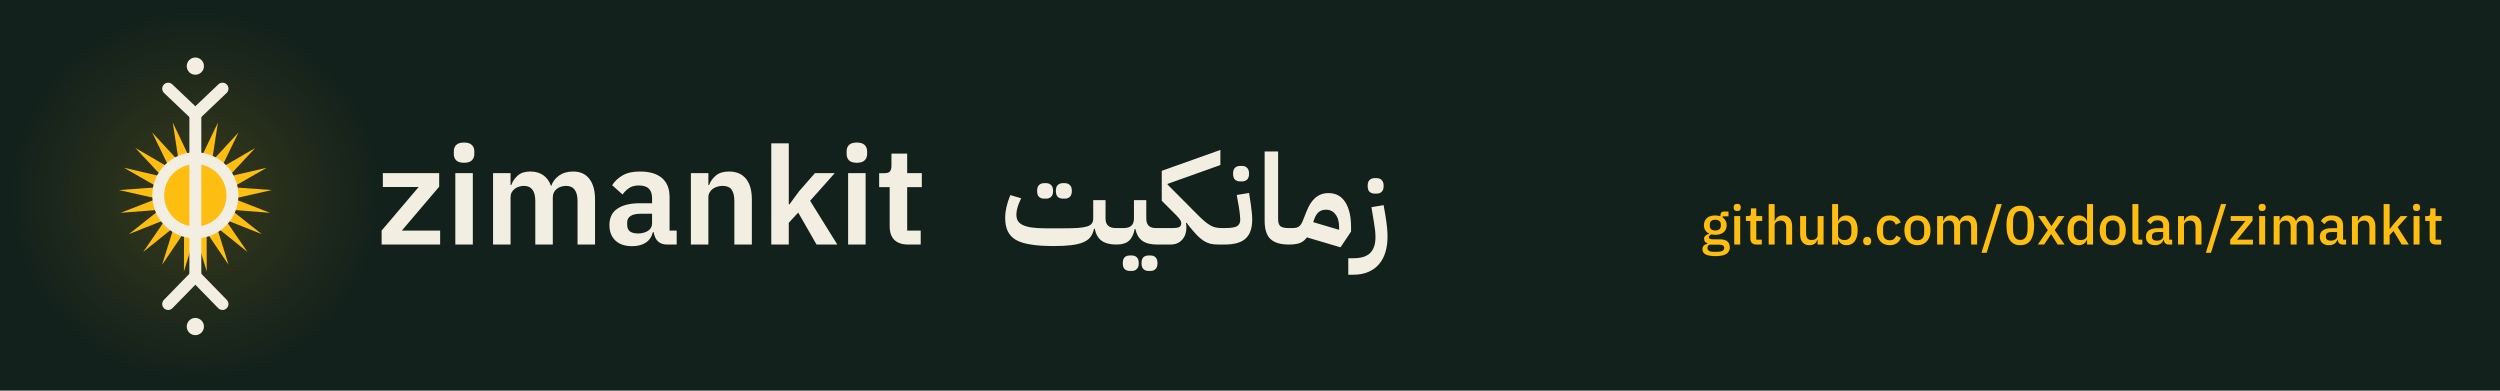
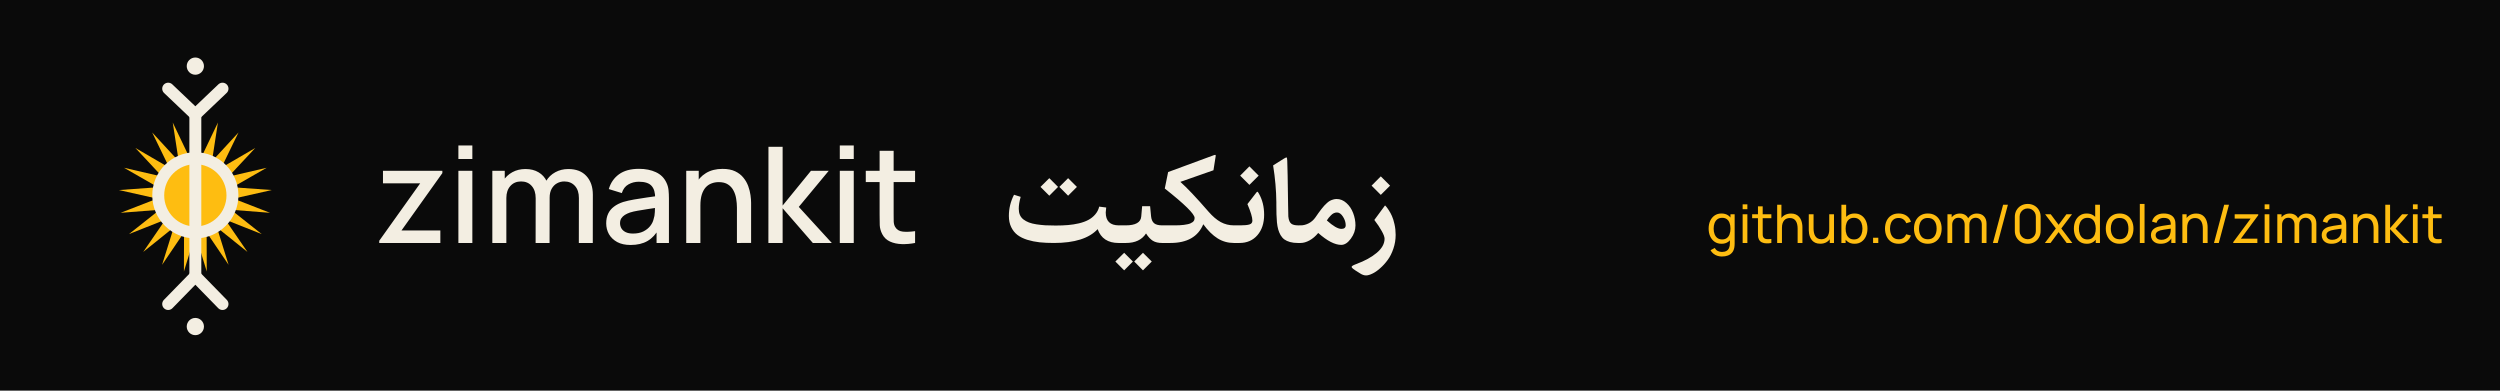
- <svg xmlns="http://www.w3.org/2000/svg" width="320" height="50" viewBox="0 0 320 50" version="1.1" id="svg10">
-   <rect width="320" height="50" fill="#13211C" id="rect1" />
-   <defs id="defs2">
-     <radialGradient id="glow">
-       <stop offset="0" stop-color="#FEBD11" stop-opacity="0.16" id="stop1" />
-       <stop offset="1" stop-color="#FEBD11" stop-opacity="0" id="stop2" />
-     </radialGradient>
-   </defs>
-   <circle cx="25.0" cy="25.0" r="23.6" fill="url(#glow)" id="circle2" />
-   <g transform="translate(3.29 3.29) scale(0.04241)" id="g8">
-     <path fill="#FEBD11" transform="translate(-178.00 52.00) scale(1.5333)" d="M450 150l11.24 76.264 33.222-69.563-11.738 76.19 52.249-56.68-33.674 69.344 66.634-38.761-52.616 56.338 75.098-17.399-66.885 38.327 76.89 5.51-75.21 16.909 71.85 27.929-76.852-6.011 60.425 47.867-71.666-28.397 43.632 63.55-60.113-48.259 22.962 73.589-43.217-63.834.25 77.087L450 376.264 427.518 450l.251-77.087-43.217 63.834 22.962-73.589-60.113 48.26 43.632-63.551-71.666 28.397 60.425-47.867-76.852 6.011 71.85-27.93-75.21-16.908 76.89-5.51-66.885-38.327 75.098 17.399-52.616-56.338 66.634 38.76-33.674-69.343 52.249 56.68-11.738-76.19 33.221 69.563z" id="path2" />
-     <g fill="none" stroke="#F3EEE2" stroke-width="36" stroke-linecap="round" stroke-linejoin="round" id="g5">
-       <path d="M430 190 L512 268 L594 190" id="path3" />
-       <path d="M512 268 V756" id="path4" />
-       <path d="M430 840 L512 756 L594 840" id="path5" />
-       <circle cx="512" cy="512" r="112" id="circle5" />
+ <svg xmlns="http://www.w3.org/2000/svg" width="320" height="50" viewBox="0 0 320 50" version="1.1" id="svg9">
+   <defs id="defs9" />
+   <rect width="320" height="50" fill="#0A0A0A" id="rect1" />
+   <g transform="translate(3.29 3.29) scale(0.04241)" id="g7">
+     <path fill="#FEBD11" transform="translate(-178.00 52.00) scale(1.5333)" d="M450 150l11.24 76.264 33.222-69.563-11.738 76.19 52.249-56.68-33.674 69.344 66.634-38.761-52.616 56.338 75.098-17.399-66.885 38.327 76.89 5.51-75.21 16.909 71.85 27.929-76.852-6.011 60.425 47.867-71.666-28.397 43.632 63.55-60.113-48.259 22.962 73.589-43.217-63.834.25 77.087L450 376.264 427.518 450l.251-77.087-43.217 63.834 22.962-73.589-60.113 48.26 43.632-63.551-71.666 28.397 60.425-47.867-76.852 6.011 71.85-27.93-75.21-16.908 76.89-5.51-66.885-38.327 75.098 17.399-52.616-56.338 66.634 38.76-33.674-69.343 52.249 56.68-11.738-76.19 33.221 69.563z" id="path1" />
+     <g fill="none" stroke="#F3EEE2" stroke-width="36" stroke-linecap="round" stroke-linejoin="round" id="g4">
+       <path d="M430 190 L512 268 L594 190" id="path2" />
+       <path d="M512 268 V756" id="path3" />
+       <path d="M430 840 L512 756 L594 840" id="path4" />
+       <circle cx="512" cy="512" r="112" id="circle4" />
    </g>
-     <g fill="#F3EEE2" id="g7">
-       <circle cx="512" cy="122" r="26" id="circle6" />
-       <circle cx="512" cy="908" r="26" id="circle7" />
+     <g fill="#F3EEE2" id="g6">
+       <circle cx="512" cy="122" r="26" id="circle5" />
+       <circle cx="512" cy="908" r="26" id="circle6" />
    </g>
  </g>
-   <path d="m 48.848,31.3 v -1.785 l 4.742,-5.582 h -4.585 v -1.768 h 7.21 v 1.732 l -4.777,5.617 h 4.9 v 1.785 z m 10.553,-10.465 q -0.7,0 -1.015,-0.315 -0.297,-0.315 -0.297,-0.805 v -0.35 q 0,-0.49 0.297,-0.805 0.315,-0.315 1.015,-0.315 0.682,0 0.998,0.315 0.315,0.315 0.315,0.805 v 0.35 q 0,0.49 -0.315,0.805 -0.315,0.315 -0.998,0.315 z m -1.12,1.33 h 2.24 v 9.135 h -2.24 z m 4.83,9.135 v -9.135 h 2.24 v 1.522 h 0.087 q 0.263,-0.718 0.84,-1.225 0.578,-0.507 1.61,-0.507 0.945,0 1.627,0.455 0.682,0.455 1.015,1.383 h 0.035 q 0.245,-0.77 0.963,-1.295 0.735,-0.542 1.837,-0.542 1.347,0 2.065,0.927 0.735,0.927 0.735,2.643 v 5.775 h -2.24 v -5.548 q 0,-1.96 -1.47,-1.96 -0.333,0 -0.647,0.105 -0.297,0.087 -0.542,0.28 -0.228,0.175 -0.367,0.455 -0.14,0.263 -0.14,0.63 v 6.037 h -2.24 v -5.548 q 0,-1.96 -1.47,-1.96 -0.315,0 -0.63,0.105 -0.297,0.087 -0.542,0.28 -0.228,0.175 -0.385,0.455 -0.14,0.263 -0.14,0.63 v 6.037 z m 22.26,0 q -0.735,0 -1.173,-0.42 -0.42,-0.438 -0.525,-1.155 h -0.105 q -0.228,0.892 -0.927,1.347 -0.7,0.438 -1.732,0.438 -1.4,0 -2.152,-0.735 -0.752,-0.735 -0.752,-1.96 0,-1.417 1.015,-2.1 1.015,-0.7 2.888,-0.7 h 1.558 v -0.665 q 0,-0.77 -0.403,-1.19 -0.403,-0.42 -1.295,-0.42 -0.787,0 -1.278,0.35 -0.472,0.333 -0.805,0.805 l -1.33,-1.19 q 0.507,-0.787 1.347,-1.26 0.84,-0.49 2.223,-0.49 1.855,0 2.817,0.84 0.963,0.84 0.963,2.415 v 4.305 h 0.91 v 1.785 z m -3.71,-1.417 q 0.752,0 1.278,-0.333 0.525,-0.333 0.525,-0.98 v -1.208 h -1.435 q -1.75,0 -1.75,1.12 v 0.297 q 0,0.56 0.35,0.84 0.367,0.263 1.032,0.263 z m 6.773,1.417 v -9.135 h 2.24 v 1.522 h 0.087 q 0.28,-0.735 0.875,-1.225 0.613,-0.507 1.68,-0.507 1.417,0 2.17,0.927 0.752,0.927 0.752,2.643 v 5.775 h -2.24 v -5.548 q 0,-0.98 -0.35,-1.47 -0.35,-0.49 -1.155,-0.49 -0.35,0 -0.682,0.105 -0.315,0.087 -0.578,0.28 -0.245,0.175 -0.403,0.455 -0.158,0.263 -0.158,0.63 v 6.037 z m 10.29,-12.95 h 2.24 v 7.805 h 0.087 l 1.208,-1.645 2.047,-2.345 h 2.538 l -3.15,3.535 3.482,5.6 h -2.66 l -2.345,-4.095 -1.208,1.312 v 2.783 h -2.24 z m 10.955,2.485 q -0.7,0 -1.015,-0.315 -0.297,-0.315 -0.297,-0.805 v -0.35 q 0,-0.49 0.297,-0.805 0.315,-0.315 1.015,-0.315 0.682,0 0.998,0.315 0.315,0.315 0.315,0.805 v 0.35 q 0,0.49 -0.315,0.805 -0.315,0.315 -0.998,0.315 z m -1.12,1.33 h 2.24 v 9.135 h -2.24 z m 7.682,9.135 q -1.155,0 -1.768,-0.595 -0.595,-0.613 -0.595,-1.732 v -5.022 h -1.347 v -1.785 h 0.7 q 0.507,0 0.682,-0.228 0.193,-0.245 0.193,-0.718 v -1.558 h 2.013 v 2.502 h 1.873 v 1.785 h -1.873 v 5.565 h 1.732 v 1.785 z" id="text8" style="font-weight:600;font-size:17.5px;font-family:'IBM Plex Sans';fill:#f3eee2" aria-label="zimankit" />
-   <path d="m 172.581,33.055 h 0.628 q 1.546,0 2.206,-0.708 0.66,-0.692 0.644,-2.029 0,-0.403 -0.048,-0.837 -0.048,-0.451 -0.129,-0.918 l -0.338,-2.045 1.562,-0.258 0.241,1.417 q 0.129,0.773 0.193,1.433 0.064,0.66 0.064,1.159 0,1.079 -0.258,1.964 -0.258,0.902 -0.805,1.546 -0.531,0.66 -1.369,1.014 -0.821,0.37 -1.948,0.37 h -0.644 z m 3.365,-8.275 q -0.386,0 -0.644,-0.225 -0.241,-0.241 -0.241,-0.757 0,-0.531 0.241,-0.757 0.258,-0.241 0.644,-0.241 h 0.274 q 0.386,0 0.628,0.241 0.258,0.225 0.258,0.757 0,0.515 -0.258,0.757 -0.241,0.225 -0.628,0.225 z m -8.662,5.603 q -0.37,0.515 -0.902,0.725 -0.531,0.193 -1.401,0.193 v -1.674 l 0.435,-0.435 q 0.612,0 0.885,-0.225 0.274,-0.225 0.483,-0.773 l 0.451,-1.127 q 0.193,-0.499 0.451,-0.934 0.258,-0.435 0.596,-0.741 0.338,-0.322 0.773,-0.499 0.435,-0.177 0.998,-0.177 1.401,0 2.141,1.159 0.741,1.159 0.741,3.204 v 0.564 l -1.352,2.013 z m 0.805,-1.948 3.317,0.982 v -0.338 q 0,-1.063 -0.467,-1.642 -0.451,-0.596 -1.224,-0.596 -0.564,0 -0.918,0.306 -0.354,0.306 -0.564,0.885 z m -3.123,2.866 q -1.594,0 -2.351,-0.708 -0.741,-0.708 -0.741,-2.351 v -8.855 h 1.723 v 8.63 q 0,0.692 0.29,0.934 0.306,0.241 1.03,0.241 h 0.499 v 1.674 l -0.435,0.435 z m -9.032,-1.674 0.435,-0.435 h 0.403 q 1.127,0 1.546,-0.225 0.435,-0.241 0.435,-0.853 0,-0.258 -0.048,-0.644 -0.032,-0.403 -0.145,-1.063 l -0.258,-1.449 1.578,-0.258 0.225,1.449 q 0.081,0.547 0.129,1.079 0.048,0.515 0.048,0.885 0,1.642 -0.837,2.415 -0.837,0.773 -2.673,0.773 h -0.837 z m 2.785,-6.408 q -0.386,0 -0.644,-0.225 -0.241,-0.241 -0.241,-0.757 0,-0.531 0.241,-0.757 0.258,-0.241 0.644,-0.241 h 0.274 q 0.386,0 0.628,0.241 0.258,0.225 0.258,0.757 0,0.515 -0.258,0.757 -0.241,0.225 -0.628,0.225 z m -10.61,6.408 0.435,-0.435 h 1.497 q 0.66,0 0.902,-0.129 0.258,-0.145 0.258,-0.483 0,-0.225 -0.129,-0.419 -0.129,-0.209 -0.483,-0.58 l -1.884,-1.884 v -3.832 l 7.503,-2.673 v 1.932 l -6.762,2.415 v 0.081 l 3.945,3.961 q 0.483,0.483 0.869,0.805 0.386,0.306 0.725,0.499 0.354,0.177 0.676,0.241 0.338,0.064 0.708,0.064 v 1.674 l -0.435,0.435 q -0.564,0 -0.998,-0.097 -0.435,-0.113 -0.853,-0.37 -0.403,-0.258 -0.837,-0.692 -0.435,-0.451 -0.982,-1.127 l -0.386,-0.499 -0.081,0.048 q 0.064,0.274 0.064,0.58 0,0.934 -0.547,1.546 -0.547,0.612 -1.497,0.612 h -1.707 z m -5.216,0 0.435,-0.435 h 0.499 q 1.32,0 1.32,-1.208 v -2.367 h 1.578 v 2.367 q 0,1.208 1.208,1.208 h 0.612 v 1.674 l -0.435,0.435 q -1.24,0 -1.9,-0.483 -0.66,-0.483 -0.885,-1.513 h -0.081 q -0.209,1.063 -0.757,1.53 -0.531,0.467 -1.594,0.467 z m 4.106,5.055 q -0.386,0 -0.644,-0.241 -0.241,-0.225 -0.241,-0.741 0,-0.531 0.241,-0.773 0.258,-0.225 0.644,-0.225 h 0.274 q 0.386,0 0.628,0.225 0.258,0.241 0.258,0.773 0,0.515 -0.258,0.741 -0.241,0.241 -0.628,0.241 z m -2.399,0 q -0.386,0 -0.644,-0.241 -0.241,-0.225 -0.241,-0.741 0,-0.531 0.241,-0.773 0.258,-0.225 0.644,-0.225 h 0.274 q 0.386,0 0.628,0.225 0.258,0.241 0.258,0.773 0,0.515 -0.258,0.741 -0.241,0.241 -0.628,0.241 z m -9.724,-3.188 q -1.739,0 -2.93,-0.193 -1.175,-0.177 -1.916,-0.596 -0.725,-0.435 -1.046,-1.127 -0.322,-0.692 -0.322,-1.69 0,-0.644 0.161,-1.385 0.177,-0.757 0.499,-1.53 l 1.385,0.403 q -0.29,0.596 -0.451,1.127 -0.161,0.531 -0.161,0.95 0,0.483 0.193,0.821 0.209,0.338 0.66,0.547 0.451,0.209 1.159,0.306 0.725,0.097 1.755,0.097 h 2.254 q 1.143,0 1.884,-0.048 0.741,-0.064 1.159,-0.193 0.435,-0.145 0.596,-0.386 0.177,-0.241 0.177,-0.612 v -2.367 h 1.578 v 2.367 q 0,1.208 1.32,1.208 h 0.499 v 1.674 l -0.435,0.435 q -1.208,0 -1.884,-0.483 -0.66,-0.483 -0.885,-1.53 h -0.097 q -0.129,0.628 -0.451,1.046 -0.306,0.419 -0.918,0.676 -0.596,0.258 -1.53,0.37 -0.918,0.113 -2.254,0.113 z m 1.159,-6.07 q -0.386,0 -0.644,-0.225 -0.241,-0.241 -0.241,-0.757 0,-0.531 0.241,-0.757 0.258,-0.241 0.644,-0.241 h 0.274 q 0.386,0 0.628,0.241 0.258,0.225 0.258,0.757 0,0.515 -0.258,0.757 -0.241,0.225 -0.628,0.225 z m -2.399,0 q -0.386,0 -0.644,-0.225 -0.241,-0.241 -0.241,-0.757 0,-0.531 0.241,-0.757 0.258,-0.241 0.644,-0.241 h 0.274 q 0.386,0 0.628,0.241 0.258,0.225 0.258,0.757 0,0.515 -0.258,0.757 -0.241,0.225 -0.628,0.225 z" id="text9" style="font-weight:600;font-size:16.1px;font-family:'IBM Plex Sans Arabic';fill:#f3eee2" aria-label="زمانکیت" />
-   <path d="m 221.415,31.643 q 0,0.567 -0.434,0.854 -0.434,0.287 -1.414,0.287 -0.448,0 -0.763,-0.063 -0.308,-0.056 -0.511,-0.168 -0.196,-0.112 -0.287,-0.273 -0.091,-0.161 -0.091,-0.371 0,-0.301 0.161,-0.469 0.168,-0.168 0.462,-0.231 v -0.077 q -0.413,-0.133 -0.413,-0.56 0,-0.28 0.189,-0.427 0.189,-0.154 0.455,-0.217 v -0.028 q -0.322,-0.154 -0.497,-0.427 -0.168,-0.28 -0.168,-0.651 0,-0.56 0.371,-0.903 0.378,-0.343 1.078,-0.343 0.385,0 0.658,0.112 v -0.098 q 0,-0.245 0.112,-0.378 0.119,-0.14 0.364,-0.14 h 0.56 v 0.616 h -0.742 v 0.147 q 0.245,0.161 0.378,0.42 0.133,0.252 0.133,0.567 0,0.553 -0.378,0.896 -0.378,0.336 -1.078,0.336 -0.266,0 -0.476,-0.056 -0.14,0.049 -0.245,0.14 -0.105,0.084 -0.105,0.224 0,0.147 0.133,0.21 0.133,0.063 0.378,0.063 h 0.896 q 0.672,0 0.973,0.273 0.301,0.266 0.301,0.735 z m -0.714,0.084 q 0,-0.189 -0.147,-0.301 -0.14,-0.112 -0.518,-0.112 h -1.232 q -0.252,0.147 -0.252,0.42 0,0.224 0.175,0.357 0.182,0.14 0.609,0.14 h 0.476 q 0.889,0 0.889,-0.504 z m -1.141,-2.226 q 0.336,0 0.518,-0.147 0.189,-0.154 0.189,-0.469 v -0.14 q 0,-0.315 -0.189,-0.462 -0.182,-0.154 -0.518,-0.154 -0.336,0 -0.525,0.154 -0.182,0.147 -0.182,0.462 v 0.14 q 0,0.315 0.182,0.469 0.189,0.147 0.525,0.147 z m 2.807,-2.492 q -0.238,0 -0.35,-0.112 -0.105,-0.112 -0.105,-0.287 v -0.119 q 0,-0.175 0.105,-0.287 0.112,-0.112 0.35,-0.112 0.238,0 0.343,0.112 0.105,0.112 0.105,0.287 v 0.119 q 0,0.175 -0.105,0.287 -0.105,0.112 -0.343,0.112 z m -0.385,0.651 h 0.763 v 3.64 h -0.763 z m 2.863,3.64 q -0.399,0 -0.602,-0.203 -0.203,-0.21 -0.203,-0.588 v -2.226 h -0.567 v -0.623 h 0.308 q 0.189,0 0.259,-0.084 0.077,-0.084 0.077,-0.273 v -0.637 h 0.686 v 0.994 h 0.763 v 0.623 h -0.763 v 2.394 h 0.707 v 0.623 z m 1.547,-5.18 h 0.763 v 2.142 h 0.035 q 0.119,-0.294 0.357,-0.49 0.245,-0.196 0.665,-0.196 0.56,0 0.868,0.371 0.315,0.364 0.315,1.043 v 2.31 h -0.763 v -2.219 q 0,-0.847 -0.686,-0.847 -0.147,0 -0.294,0.042 -0.14,0.035 -0.252,0.112 -0.112,0.077 -0.182,0.196 -0.063,0.119 -0.063,0.273 v 2.443 h -0.763 z m 6.265,4.578 h -0.028 q -0.049,0.133 -0.133,0.259 -0.077,0.126 -0.203,0.224 -0.119,0.091 -0.294,0.147 -0.168,0.056 -0.392,0.056 -0.567,0 -0.882,-0.364 -0.308,-0.364 -0.308,-1.043 v -2.317 h 0.763 v 2.219 q 0,0.847 0.7,0.847 0.147,0 0.287,-0.035 0.14,-0.042 0.245,-0.119 0.112,-0.077 0.175,-0.196 0.07,-0.119 0.07,-0.28 v -2.436 h 0.763 v 3.64 h -0.763 z m 1.855,-4.578 h 0.763 v 2.142 h 0.035 q 0.119,-0.329 0.385,-0.504 0.273,-0.182 0.637,-0.182 0.693,0 1.071,0.504 0.378,0.497 0.378,1.4 0,0.903 -0.378,1.407 -0.378,0.497 -1.071,0.497 -0.364,0 -0.637,-0.182 -0.266,-0.182 -0.385,-0.504 h -0.035 v 0.602 h -0.763 z m 1.589,4.606 q 0.399,0 0.637,-0.252 0.238,-0.259 0.238,-0.679 v -0.63 q 0,-0.42 -0.238,-0.672 -0.238,-0.259 -0.637,-0.259 -0.35,0 -0.588,0.175 -0.238,0.168 -0.238,0.448 v 1.246 q 0,0.28 0.238,0.455 0.238,0.168 0.588,0.168 z m 2.898,0.658 q -0.259,0 -0.385,-0.133 -0.126,-0.14 -0.126,-0.343 v -0.105 q 0,-0.203 0.126,-0.336 0.126,-0.14 0.385,-0.14 0.259,0 0.385,0.14 0.126,0.133 0.126,0.336 v 0.105 q 0,0.203 -0.126,0.343 -0.126,0.133 -0.385,0.133 z m 2.884,0 q -0.392,0 -0.7,-0.133 -0.308,-0.133 -0.518,-0.378 -0.21,-0.252 -0.322,-0.602 -0.112,-0.357 -0.112,-0.791 0,-0.434 0.112,-0.784 0.112,-0.357 0.322,-0.602 0.21,-0.252 0.518,-0.385 0.308,-0.133 0.7,-0.133 0.546,0 0.896,0.245 0.35,0.245 0.511,0.651 l -0.63,0.294 q -0.077,-0.252 -0.273,-0.399 -0.189,-0.154 -0.504,-0.154 -0.42,0 -0.637,0.266 -0.21,0.259 -0.21,0.679 v 0.651 q 0,0.42 0.21,0.686 0.217,0.259 0.637,0.259 0.336,0 0.532,-0.161 0.203,-0.168 0.322,-0.441 l 0.581,0.308 q -0.182,0.448 -0.546,0.686 -0.364,0.238 -0.889,0.238 z m 3.549,0 q -0.378,0 -0.693,-0.133 -0.308,-0.133 -0.525,-0.378 -0.217,-0.252 -0.336,-0.602 -0.119,-0.357 -0.119,-0.791 0,-0.434 0.119,-0.784 0.119,-0.357 0.336,-0.602 0.217,-0.252 0.525,-0.385 0.315,-0.133 0.693,-0.133 0.378,0 0.686,0.133 0.315,0.133 0.532,0.385 0.217,0.245 0.336,0.602 0.119,0.35 0.119,0.784 0,0.434 -0.119,0.791 -0.119,0.35 -0.336,0.602 -0.217,0.245 -0.532,0.378 -0.308,0.133 -0.686,0.133 z m 0,-0.63 q 0.392,0 0.63,-0.238 0.238,-0.245 0.238,-0.728 v -0.616 q 0,-0.483 -0.238,-0.721 -0.238,-0.245 -0.63,-0.245 -0.392,0 -0.63,0.245 -0.238,0.238 -0.238,0.721 v 0.616 q 0,0.483 0.238,0.728 0.238,0.238 0.63,0.238 z m 2.52,0.546 v -3.64 h 0.763 v 0.602 h 0.035 q 0.056,-0.14 0.133,-0.266 0.084,-0.126 0.196,-0.217 0.119,-0.098 0.273,-0.147 0.161,-0.056 0.371,-0.056 0.371,0 0.658,0.182 0.287,0.182 0.42,0.56 h 0.021 q 0.098,-0.308 0.378,-0.525 0.28,-0.217 0.721,-0.217 0.546,0 0.847,0.371 0.301,0.364 0.301,1.043 v 2.31 h -0.763 v -2.219 q 0,-0.42 -0.161,-0.63 -0.161,-0.217 -0.511,-0.217 -0.147,0 -0.28,0.042 -0.133,0.035 -0.238,0.112 -0.098,0.077 -0.161,0.196 -0.063,0.119 -0.063,0.273 v 2.443 h -0.763 v -2.219 q 0,-0.847 -0.665,-0.847 -0.14,0 -0.28,0.042 -0.133,0.035 -0.238,0.112 -0.105,0.077 -0.168,0.196 -0.063,0.119 -0.063,0.273 v 2.443 z m 5.677,1.057 1.939,-6.237 h 0.658 l -1.939,6.237 z m 4.97,-0.973 q -0.455,0 -0.791,-0.168 -0.336,-0.175 -0.553,-0.497 -0.217,-0.322 -0.322,-0.791 -0.105,-0.469 -0.105,-1.071 0,-0.595 0.105,-1.064 0.105,-0.476 0.322,-0.798 0.217,-0.322 0.553,-0.49 0.336,-0.175 0.791,-0.175 0.91,0 1.337,0.665 0.434,0.665 0.434,1.862 0,1.197 -0.434,1.862 -0.427,0.665 -1.337,0.665 z m 0,-0.672 q 0.252,0 0.427,-0.098 0.182,-0.105 0.294,-0.294 0.112,-0.189 0.161,-0.448 0.049,-0.266 0.049,-0.588 v -0.854 q 0,-0.322 -0.049,-0.581 -0.049,-0.266 -0.161,-0.455 -0.112,-0.189 -0.294,-0.287 -0.175,-0.105 -0.427,-0.105 -0.252,0 -0.434,0.105 -0.175,0.098 -0.287,0.287 -0.112,0.189 -0.161,0.455 -0.049,0.259 -0.049,0.581 v 0.854 q 0,0.322 0.049,0.588 0.049,0.259 0.161,0.448 0.112,0.189 0.287,0.294 0.182,0.098 0.434,0.098 z m 2.24,0.588 1.281,-1.841 -1.246,-1.799 h 0.882 l 0.819,1.267 h 0.021 l 0.84,-1.267 h 0.812 l -1.246,1.792 1.267,1.848 h -0.882 l -0.84,-1.323 h -0.021 l -0.875,1.323 z m 6.307,-0.602 h -0.035 q -0.119,0.322 -0.392,0.504 -0.266,0.182 -0.63,0.182 -0.693,0 -1.071,-0.497 -0.378,-0.504 -0.378,-1.407 0,-0.903 0.378,-1.4 0.378,-0.504 1.071,-0.504 0.364,0 0.63,0.182 0.273,0.175 0.392,0.504 h 0.035 v -2.142 h 0.763 v 5.18 h -0.763 z m -0.826,0.028 q 0.35,0 0.588,-0.168 0.238,-0.175 0.238,-0.455 v -1.246 q 0,-0.28 -0.238,-0.448 -0.238,-0.175 -0.588,-0.175 -0.399,0 -0.637,0.259 -0.238,0.252 -0.238,0.672 v 0.63 q 0,0.42 0.238,0.679 0.238,0.252 0.637,0.252 z m 4.109,0.658 q -0.378,0 -0.693,-0.133 -0.308,-0.133 -0.525,-0.378 -0.217,-0.252 -0.336,-0.602 -0.119,-0.357 -0.119,-0.791 0,-0.434 0.119,-0.784 0.119,-0.357 0.336,-0.602 0.217,-0.252 0.525,-0.385 0.315,-0.133 0.693,-0.133 0.378,0 0.686,0.133 0.315,0.133 0.532,0.385 0.217,0.245 0.336,0.602 0.119,0.35 0.119,0.784 0,0.434 -0.119,0.791 -0.119,0.35 -0.336,0.602 -0.217,0.245 -0.532,0.378 -0.308,0.133 -0.686,0.133 z m 0,-0.63 q 0.392,0 0.63,-0.238 0.238,-0.245 0.238,-0.728 v -0.616 q 0,-0.483 -0.238,-0.721 -0.238,-0.245 -0.63,-0.245 -0.392,0 -0.63,0.245 -0.238,0.238 -0.238,0.721 v 0.616 q 0,0.483 0.238,0.728 0.238,0.238 0.63,0.238 z m 3.297,0.546 q -0.392,0 -0.588,-0.196 -0.189,-0.203 -0.189,-0.56 v -4.424 h 0.763 v 4.557 h 0.504 v 0.623 z m 3.885,0 q -0.301,0 -0.462,-0.168 -0.161,-0.175 -0.196,-0.441 h -0.035 q -0.105,0.343 -0.385,0.518 -0.28,0.175 -0.679,0.175 -0.567,0 -0.875,-0.294 -0.301,-0.294 -0.301,-0.791 0,-0.546 0.392,-0.819 0.399,-0.273 1.162,-0.273 h 0.658 v -0.308 q 0,-0.336 -0.182,-0.518 -0.182,-0.182 -0.567,-0.182 -0.322,0 -0.525,0.14 -0.203,0.14 -0.343,0.357 l -0.455,-0.413 q 0.182,-0.308 0.511,-0.504 0.329,-0.203 0.861,-0.203 0.707,0 1.085,0.329 0.378,0.329 0.378,0.945 v 1.827 h 0.385 v 0.623 z m -1.54,-0.497 q 0.357,0 0.588,-0.154 0.231,-0.161 0.231,-0.427 v -0.525 h -0.644 q -0.791,0 -0.791,0.49 v 0.126 q 0,0.245 0.161,0.371 0.168,0.119 0.455,0.119 z m 2.716,0.497 v -3.64 h 0.763 v 0.602 h 0.035 q 0.119,-0.294 0.357,-0.49 0.245,-0.196 0.665,-0.196 0.56,0 0.868,0.371 0.315,0.364 0.315,1.043 v 2.31 h -0.763 v -2.212 q 0,-0.854 -0.686,-0.854 -0.147,0 -0.294,0.042 -0.14,0.035 -0.252,0.112 -0.112,0.077 -0.182,0.196 -0.063,0.119 -0.063,0.28 v 2.436 z m 3.563,1.057 1.939,-6.237 h 0.658 l -1.939,6.237 z m 3.122,-1.057 v -0.616 l 1.953,-2.401 h -1.89 v -0.623 h 2.793 v 0.588 l -1.981,2.429 h 2.03 v 0.623 z m 4.088,-4.291 q -0.238,0 -0.35,-0.112 -0.105,-0.112 -0.105,-0.287 v -0.119 q 0,-0.175 0.105,-0.287 0.112,-0.112 0.35,-0.112 0.238,0 0.343,0.112 0.105,0.112 0.105,0.287 v 0.119 q 0,0.175 -0.105,0.287 -0.105,0.112 -0.343,0.112 z m -0.385,0.651 h 0.763 v 3.64 h -0.763 z m 1.855,3.64 v -3.64 h 0.763 v 0.602 h 0.035 q 0.056,-0.14 0.133,-0.266 0.084,-0.126 0.196,-0.217 0.119,-0.098 0.273,-0.147 0.161,-0.056 0.371,-0.056 0.371,0 0.658,0.182 0.287,0.182 0.42,0.56 h 0.021 q 0.098,-0.308 0.378,-0.525 0.28,-0.217 0.721,-0.217 0.546,0 0.847,0.371 0.301,0.364 0.301,1.043 v 2.31 h -0.763 v -2.219 q 0,-0.42 -0.161,-0.63 -0.161,-0.217 -0.511,-0.217 -0.147,0 -0.28,0.042 -0.133,0.035 -0.238,0.112 -0.098,0.077 -0.161,0.196 -0.063,0.119 -0.063,0.273 v 2.443 h -0.763 v -2.219 q 0,-0.847 -0.665,-0.847 -0.14,0 -0.28,0.042 -0.133,0.035 -0.238,0.112 -0.105,0.077 -0.168,0.196 -0.063,0.119 -0.063,0.273 v 2.443 z m 8.841,0 q -0.301,0 -0.462,-0.168 -0.161,-0.175 -0.196,-0.441 h -0.035 q -0.105,0.343 -0.385,0.518 -0.28,0.175 -0.679,0.175 -0.567,0 -0.875,-0.294 -0.301,-0.294 -0.301,-0.791 0,-0.546 0.392,-0.819 0.399,-0.273 1.162,-0.273 h 0.658 v -0.308 q 0,-0.336 -0.182,-0.518 -0.182,-0.182 -0.567,-0.182 -0.322,0 -0.525,0.14 -0.203,0.14 -0.343,0.357 l -0.455,-0.413 q 0.182,-0.308 0.511,-0.504 0.329,-0.203 0.861,-0.203 0.707,0 1.085,0.329 0.378,0.329 0.378,0.945 v 1.827 h 0.385 v 0.623 z m -1.54,-0.497 q 0.357,0 0.588,-0.154 0.231,-0.161 0.231,-0.427 v -0.525 h -0.644 q -0.791,0 -0.791,0.49 v 0.126 q 0,0.245 0.161,0.371 0.168,0.119 0.455,0.119 z m 2.716,0.497 v -3.64 h 0.763 v 0.602 h 0.035 q 0.119,-0.294 0.357,-0.49 0.245,-0.196 0.665,-0.196 0.56,0 0.868,0.371 0.315,0.364 0.315,1.043 v 2.31 h -0.763 v -2.212 q 0,-0.854 -0.686,-0.854 -0.147,0 -0.294,0.042 -0.14,0.035 -0.252,0.112 -0.112,0.077 -0.182,0.196 -0.063,0.119 -0.063,0.28 v 2.436 z m 4.06,-5.18 h 0.763 v 3.178 h 0.035 l 0.504,-0.651 0.875,-0.987 h 0.889 l -1.274,1.407 1.428,2.233 h -0.91 l -1.043,-1.736 -0.504,0.546 v 1.19 h -0.763 z m 4.214,0.889 q -0.238,0 -0.35,-0.112 -0.105,-0.112 -0.105,-0.287 v -0.119 q 0,-0.175 0.105,-0.287 0.112,-0.112 0.35,-0.112 0.238,0 0.343,0.112 0.105,0.112 0.105,0.287 v 0.119 q 0,0.175 -0.105,0.287 -0.105,0.112 -0.343,0.112 z m -0.385,0.651 h 0.763 v 3.64 h -0.763 z m 2.863,3.64 q -0.399,0 -0.602,-0.203 -0.203,-0.21 -0.203,-0.588 v -2.226 h -0.567 v -0.623 h 0.308 q 0.189,0 0.259,-0.084 0.077,-0.084 0.077,-0.273 v -0.637 h 0.686 v 0.994 h 0.763 v 0.623 h -0.763 v 2.394 h 0.707 v 0.623 z" id="text10" style="font-weight:500;font-size:7px;font-family:'IBM Plex Sans';text-anchor:end;fill:#febd11" aria-label="github.com/0xdolan/zimankit" />
+   <path d="m 48.542,31.1 v -0.282 l 5.241,-7.353 h -4.762 V 21.866 h 7.601 v 0.291 l -5.233,7.344 h 4.976 V 31.1 Z M 58.674,20.353 V 18.617 h 1.787 v 1.736 z m 0,10.747 v -9.234 h 1.787 V 31.1 Z m 15.416,0 0.009,-5.754 q 0,-1 -0.513,-1.556 -0.513,-0.564 -1.351,-0.564 -0.513,0 -0.941,0.239 -0.419,0.231 -0.684,0.701 -0.257,0.462 -0.257,1.163 l -0.864,-0.436 q -0.017,-0.975 0.41,-1.71 0.436,-0.735 1.18,-1.137 0.744,-0.41 1.667,-0.41 1.496,0 2.317,0.898 0.821,0.898 0.821,2.385 L 75.876,31.1 Z m -11.072,0 v -9.234 h 1.59 v 2.668 h 0.205 V 31.1 Z m 5.54,0 0.009,-5.72 q 0,-1.009 -0.513,-1.582 -0.504,-0.573 -1.359,-0.573 -0.846,0 -1.368,0.581 -0.513,0.581 -0.513,1.522 l -0.855,-0.547 q 0,-0.906 0.436,-1.616 0.436,-0.71 1.18,-1.12 0.744,-0.41 1.684,-0.41 0.983,0 1.676,0.419 0.693,0.41 1.052,1.154 0.368,0.744 0.368,1.727 L 70.344,31.1 Z m 12.158,0.257 q -1.026,0 -1.719,-0.376 -0.693,-0.385 -1.052,-1.009 -0.351,-0.633 -0.351,-1.385 0,-0.701 0.248,-1.231 0.248,-0.53 0.735,-0.898 0.487,-0.376 1.197,-0.607 0.616,-0.18 1.394,-0.316 0.778,-0.137 1.633,-0.257 0.864,-0.12 1.71,-0.239 l -0.65,0.359 q 0.017,-1.086 -0.462,-1.607 -0.47,-0.53 -1.625,-0.53 -0.727,0 -1.334,0.342 -0.607,0.333 -0.846,1.111 l -1.667,-0.513 q 0.342,-1.188 1.3,-1.89 0.966,-0.701 2.565,-0.701 1.24,0 2.155,0.427 0.923,0.419 1.351,1.334 0.222,0.453 0.274,0.958 0.051,0.504 0.051,1.086 V 31.1 h -1.582 v -2.112 l 0.308,0.274 q -0.573,1.06 -1.462,1.582 -0.881,0.513 -2.172,0.513 z m 0.316,-1.462 q 0.761,0 1.308,-0.265 0.547,-0.274 0.881,-0.693 0.333,-0.419 0.436,-0.872 0.145,-0.41 0.162,-0.923 0.026,-0.513 0.026,-0.821 l 0.581,0.214 q -0.846,0.128 -1.539,0.231 -0.693,0.103 -1.257,0.205 -0.556,0.094 -0.992,0.231 -0.368,0.128 -0.658,0.308 -0.282,0.18 -0.453,0.436 -0.162,0.257 -0.162,0.624 0,0.359 0.18,0.667 0.18,0.299 0.547,0.479 0.368,0.18 0.941,0.18 z M 94.327,31.1 v -4.54 q 0,-0.539 -0.094,-1.103 -0.086,-0.573 -0.342,-1.06 -0.248,-0.487 -0.71,-0.787 -0.453,-0.299 -1.188,-0.299 -0.479,0 -0.906,0.162 -0.427,0.154 -0.752,0.504 -0.316,0.351 -0.504,0.923 -0.18,0.573 -0.18,1.394 l -1.111,-0.419 q 0,-1.257 0.47,-2.214 0.47,-0.966 1.351,-1.505 0.881,-0.539 2.129,-0.539 0.958,0 1.607,0.308 0.65,0.308 1.052,0.812 0.41,0.496 0.624,1.086 0.214,0.59 0.291,1.154 0.077,0.564 0.077,0.992 v 5.13 z m -6.489,0 v -9.234 h 1.599 v 2.668 h 0.214 V 31.1 Z m 10.516,0 0.009,-12.312 h 1.813 v 7.524 l 3.625,-4.446 h 2.274 l -3.83,4.617 4.224,4.617 h -2.428 l -3.865,-4.446 V 31.1 Z M 107.494,20.353 V 18.617 h 1.787 v 1.736 z m 0,10.747 v -9.234 h 1.787 V 31.1 Z m 9.636,0 q -0.872,0.171 -1.71,0.145 -0.838,-0.026 -1.496,-0.325 -0.658,-0.299 -0.992,-0.941 -0.299,-0.573 -0.325,-1.163 -0.017,-0.599 -0.017,-1.351 V 19.301 h 1.796 v 8.08 q 0,0.556 0.009,0.966 0.017,0.41 0.18,0.693 0.308,0.53 0.975,0.607 0.675,0.068 1.582,-0.06 z m -6.31,-7.798 V 21.866 h 6.31 v 1.436 z" id="text7" style="font-weight:600;font-size:17.1px;font-family:Manrope;fill:#f3eee2" aria-label="zimankit" />
+   <path d="m 176.742,22.575 1.188,1.188 -1.188,1.181 -1.181,-1.181 z m 0.544,3.718 q 0.054,0.054 0.146,0.153 0.092,0.092 0.322,0.445 0.238,0.353 0.414,0.759 0.184,0.399 0.33,1.058 0.146,0.652 0.146,1.357 0,0.912 -0.291,1.763 -0.291,0.859 -0.736,1.457 -0.445,0.606 -0.966,1.058 -0.514,0.46 -0.989,0.682 -0.475,0.23 -0.805,0.23 -0.368,0 -0.767,-0.261 l -0.629,-0.399 q -0.337,-0.215 -0.414,-0.337 -0.084,-0.115 0.038,-0.215 0.123,-0.1 0.514,-0.245 1.633,-0.598 2.629,-1.441 0.997,-0.843 0.997,-1.802 0,-0.33 -0.36,-0.974 -0.353,-0.652 -0.951,-1.426 z M 166.301,31.1 q -0.422,0 -0.422,-1.104 v -0.253 q 0,-0.897 0.422,-0.897 h 0.199 q 0.498,0 1.012,-0.261 0.514,-0.261 0.866,-0.767 0.261,-0.368 0.391,-0.56 0.138,-0.192 0.36,-0.483 0.23,-0.299 0.376,-0.452 0.146,-0.153 0.353,-0.345 0.215,-0.192 0.391,-0.284 0.176,-0.092 0.391,-0.153 0.222,-0.069 0.445,-0.069 0.69,0 1.257,0.514 0.567,0.506 0.859,1.28 0.299,0.774 0.299,1.595 0,0.882 -0.59,1.687 -0.583,0.797 -1.227,0.797 -1.234,0 -2.951,-1.526 -0.506,0.621 -1.112,0.951 Q 167.021,31.1 166.469,31.1 Z m 5.389,-1.802 q 0.56,0 0.56,-0.468 0,-0.544 -0.345,-1.089 -0.345,-0.544 -0.774,-0.544 -0.207,0 -0.406,0.092 -0.192,0.092 -0.368,0.276 -0.176,0.176 -0.284,0.314 -0.1,0.13 -0.238,0.337 1.196,1.081 1.855,1.081 z m -6.815,-3.089 q 0.015,1.342 0.031,1.503 0.069,0.721 0.422,0.951 0.284,0.184 0.843,0.184 h 0.207 q 0.192,0 0.192,0.744 v 0.56 q 0,0.951 -0.192,0.951 h -0.245 q -0.575,0 -1.012,-0.123 -0.429,-0.123 -0.721,-0.33 -0.291,-0.215 -0.491,-0.56 -0.192,-0.345 -0.299,-0.721 -0.107,-0.383 -0.161,-0.905 -0.046,-0.529 -0.061,-1.035 -0.008,-0.514 -0.015,-1.173 0,-0.245 0,-0.368 -0.023,-2.292 -0.414,-4.715 l 1.365,-0.859 q 0.314,-0.192 0.368,-0.153 0.061,0.038 0.077,0.422 0.046,0.997 0.107,5.627 z M 157.968,31.1 q -0.422,0 -0.422,-1.104 v -0.253 q 0,-0.897 0.422,-0.897 h 0.797 q 0.797,0 1.165,-0.115 0.376,-0.115 0.376,-0.491 0,-0.621 -0.636,-2.116 l 1.043,-1.349 q 0.107,-0.138 0.138,-0.176 0.038,-0.046 0.084,-0.054 0.054,-0.008 0.084,0.046 0.038,0.054 0.115,0.184 0.675,1.165 0.675,2.714 0,1.618 -0.859,2.614 Q 160.091,31.1 158.658,31.1 Z m 1.955,-9.805 1.188,1.188 -1.188,1.181 -1.181,-1.181 z m -8.839,1.985 q 1.242,1.089 3.618,3.825 0.774,0.889 1.549,1.319 0.774,0.422 1.694,0.422 h 0.1 q 0.192,0 0.192,0.744 v 0.56 q 0,0.951 -0.192,0.951 h -0.1 q -1.15,0 -2.093,-0.59 -0.943,-0.59 -1.832,-1.809 Q 153.023,31.1 149.819,31.1 h -0.989 q -0.422,0 -0.422,-1.104 v -0.253 q 0,-0.897 0.422,-0.897 h 0.966 q 0.368,0 0.621,0 0.253,-0.008 0.575,-0.015 0.322,-0.015 0.537,-0.046 0.215,-0.031 0.452,-0.077 0.245,-0.046 0.391,-0.115 0.153,-0.069 0.284,-0.161 0.13,-0.1 0.192,-0.23 0.061,-0.138 0.061,-0.307 0,-0.751 -3.818,-3.764 l 0.429,-2.108 5.88,-2.169 q 0.169,-0.061 0.199,0 0.031,0.054 -0.008,0.238 l -0.268,1.702 z m -4.784,9.077 1.127,1.119 -1.127,1.127 -1.119,-1.127 z m -2.407,0 1.119,1.119 -1.119,1.127 -1.127,-1.127 z m -0.636,-3.511 h 0.836 q 1.893,0 1.986,-1.135 l 0.115,-1.319 h 1.02 l 0.123,1.296 q 0.061,0.598 0.383,0.882 0.33,0.276 1.043,0.276 h 0.153 q 0.192,0 0.192,0.744 v 0.56 q 0,0.951 -0.192,0.951 h -0.161 q -0.736,0 -1.196,-0.284 -0.46,-0.291 -0.866,-0.935 Q 145.902,31.1 144.131,31.1 h -0.874 q -0.422,0 -0.422,-1.104 v -0.253 q 0,-0.897 0.422,-0.897 z m -6.539,-6.041 1.127,1.119 -1.127,1.127 -1.119,-1.127 z m -2.407,0 1.119,1.119 -1.119,1.127 -1.127,-1.127 z M 134.916,31.1 q -1.027,0 -1.848,-0.084 -0.82,-0.092 -1.579,-0.322 -0.751,-0.238 -1.257,-0.621 -0.498,-0.383 -0.797,-0.997 -0.299,-0.613 -0.299,-1.434 0,-1.434 0.659,-2.714 l 0.851,0.268 q -0.245,0.866 -0.245,1.518 0,0.452 0.146,0.797 0.153,0.345 0.46,0.583 0.307,0.23 0.698,0.383 0.399,0.153 0.958,0.238 0.56,0.084 1.135,0.123 0.575,0.031 1.326,0.031 0.866,0 1.579,-0.061 0.713,-0.061 1.411,-0.222 0.698,-0.169 1.196,-0.437 0.506,-0.268 0.874,-0.698 0.376,-0.429 0.514,-1.004 l 0.897,0.115 q -0.061,0.514 -0.061,0.629 0,1.656 1.679,1.656 h 0.115 q 0.192,0 0.192,0.744 v 0.56 q 0,0.951 -0.192,0.951 h -0.138 q -2.062,0 -2.691,-1.771 Q 138.856,31.1 134.916,31.1 Z" id="text8" style="font-weight:600;font-size:15.7px;font-family:Sahel;fill:#f3eee2" aria-label="زمانکیت" />
+   <path d="m 220.395,32.834 q -0.289,0 -0.564,-0.088 -0.275,-0.088 -0.507,-0.269 -0.228,-0.177 -0.381,-0.449 l 0.554,-0.292 q 0.136,0.269 0.384,0.391 0.252,0.122 0.517,0.122 0.35,0 0.581,-0.129 0.231,-0.126 0.34,-0.377 0.112,-0.252 0.109,-0.626 v -1.003 h 0.071 v -2.686 h 0.537 v 3.696 q 0,0.15 -0.01,0.289 -0.007,0.139 -0.034,0.275 -0.071,0.391 -0.282,0.643 -0.211,0.255 -0.544,0.377 -0.333,0.126 -0.772,0.126 z m -0.044,-1.632 q -0.513,0 -0.881,-0.255 -0.367,-0.258 -0.568,-0.697 -0.197,-0.439 -0.197,-0.989 0,-0.551 0.197,-0.989 0.201,-0.439 0.568,-0.69 0.367,-0.255 0.877,-0.255 0.52,0 0.874,0.252 0.354,0.252 0.534,0.69 0.184,0.439 0.184,0.993 0,0.547 -0.184,0.989 -0.18,0.439 -0.534,0.697 -0.354,0.255 -0.87,0.255 z m 0.075,-0.554 q 0.371,0 0.609,-0.177 0.238,-0.18 0.35,-0.493 0.116,-0.316 0.116,-0.717 0,-0.408 -0.116,-0.717 -0.112,-0.313 -0.347,-0.486 -0.235,-0.177 -0.595,-0.177 -0.374,0 -0.619,0.184 -0.241,0.184 -0.36,0.496 -0.116,0.313 -0.116,0.7 0,0.391 0.119,0.707 0.119,0.313 0.357,0.496 0.241,0.184 0.602,0.184 z m 2.632,-3.869 V 26.153 h 0.605 v 0.626 z m 0,4.321 v -3.672 h 0.605 V 31.1 Z m 3.675,0 q -0.326,0.065 -0.646,0.051 -0.316,-0.01 -0.564,-0.126 -0.248,-0.119 -0.377,-0.367 -0.109,-0.218 -0.119,-0.439 -0.007,-0.224 -0.007,-0.507 V 26.408 h 0.605 v 3.278 q 0,0.224 0.003,0.384 0.007,0.16 0.071,0.275 0.122,0.218 0.388,0.255 0.269,0.037 0.646,-0.02 z m -2.458,-3.172 V 27.428 h 2.458 v 0.5 z m 5.821,3.172 v -1.839 q 0,-0.262 -0.048,-0.503 -0.044,-0.241 -0.16,-0.432 -0.112,-0.194 -0.306,-0.306 -0.19,-0.112 -0.483,-0.112 -0.228,0 -0.415,0.078 -0.184,0.075 -0.316,0.231 -0.133,0.156 -0.207,0.394 -0.071,0.235 -0.071,0.554 l -0.398,-0.122 q 0,-0.534 0.19,-0.915 0.194,-0.384 0.541,-0.588 0.35,-0.207 0.823,-0.207 0.357,0 0.609,0.112 0.252,0.112 0.418,0.299 0.167,0.184 0.262,0.415 0.095,0.228 0.133,0.466 0.041,0.235 0.041,0.445 V 31.1 Z m -2.618,0 v -4.896 h 0.544 v 2.703 h 0.068 V 31.1 Z m 5.508,0.095 q -0.354,0 -0.609,-0.112 -0.252,-0.112 -0.418,-0.299 -0.167,-0.187 -0.262,-0.415 -0.095,-0.228 -0.136,-0.466 -0.037,-0.238 -0.037,-0.445 V 27.428 h 0.612 v 1.839 q 0,0.258 0.048,0.5 0.048,0.241 0.16,0.435 0.116,0.194 0.306,0.306 0.194,0.112 0.483,0.112 0.228,0 0.415,-0.078 0.187,-0.078 0.32,-0.231 0.133,-0.156 0.204,-0.394 0.071,-0.238 0.071,-0.554 l 0.398,0.122 q 0,0.53 -0.194,0.915 -0.19,0.384 -0.541,0.592 -0.347,0.204 -0.819,0.204 z m 1.224,-0.095 v -0.983 h -0.068 V 27.428 h 0.609 V 31.1 Z m 3.179,0.102 q -0.517,0 -0.87,-0.255 -0.354,-0.258 -0.537,-0.697 -0.18,-0.442 -0.18,-0.989 0,-0.554 0.18,-0.993 0.184,-0.439 0.537,-0.69 0.357,-0.252 0.874,-0.252 0.51,0 0.877,0.255 0.371,0.252 0.568,0.69 0.197,0.439 0.197,0.989 0,0.551 -0.197,0.989 -0.197,0.439 -0.568,0.697 -0.367,0.255 -0.881,0.255 z m -1.69,-0.102 v -4.896 h 0.609 v 2.193 h -0.068 V 31.1 Z m 1.615,-0.452 q 0.364,0 0.602,-0.184 0.238,-0.184 0.357,-0.496 0.119,-0.316 0.119,-0.707 0,-0.388 -0.119,-0.7 -0.116,-0.313 -0.36,-0.496 -0.241,-0.184 -0.615,-0.184 -0.357,0 -0.592,0.177 -0.235,0.173 -0.35,0.486 -0.116,0.309 -0.116,0.717 0,0.401 0.112,0.717 0.116,0.313 0.354,0.493 0.238,0.177 0.609,0.177 z m 2.441,0.452 v -0.666 h 0.666 V 31.1 Z m 3.274,0.102 q -0.558,0 -0.949,-0.248 -0.388,-0.252 -0.592,-0.69 -0.204,-0.439 -0.211,-1 0.007,-0.575 0.214,-1.01 0.211,-0.439 0.602,-0.683 0.391,-0.245 0.942,-0.245 0.581,0 1,0.286 0.422,0.286 0.564,0.782 l -0.598,0.18 q -0.116,-0.32 -0.377,-0.496 -0.258,-0.177 -0.595,-0.177 -0.377,0 -0.622,0.177 -0.245,0.173 -0.364,0.483 -0.119,0.306 -0.122,0.704 0.007,0.612 0.282,0.989 0.279,0.374 0.826,0.374 0.36,0 0.598,-0.163 0.238,-0.167 0.36,-0.479 l 0.612,0.16 q -0.19,0.513 -0.595,0.785 -0.405,0.272 -0.976,0.272 z m 3.73,0 q -0.547,0 -0.945,-0.248 -0.394,-0.248 -0.609,-0.687 -0.214,-0.439 -0.214,-1.006 0,-0.578 0.218,-1.013 0.218,-0.435 0.615,-0.677 0.398,-0.245 0.935,-0.245 0.551,0 0.949,0.248 0.398,0.245 0.609,0.683 0.214,0.435 0.214,1.003 0,0.575 -0.214,1.013 -0.214,0.435 -0.612,0.683 -0.398,0.245 -0.945,0.245 z m 0,-0.575 q 0.571,0 0.85,-0.381 0.279,-0.381 0.279,-0.986 0,-0.622 -0.282,-0.989 -0.282,-0.371 -0.847,-0.371 -0.384,0 -0.632,0.173 -0.248,0.173 -0.371,0.479 -0.122,0.306 -0.122,0.707 0,0.619 0.286,0.993 0.286,0.374 0.84,0.374 z m 6.909,0.473 0.003,-2.349 q 0,-0.411 -0.221,-0.643 -0.218,-0.235 -0.568,-0.235 -0.204,0 -0.388,0.095 -0.184,0.092 -0.299,0.292 -0.116,0.197 -0.116,0.507 l -0.32,-0.129 q -0.007,-0.391 0.16,-0.683 0.17,-0.296 0.462,-0.459 0.292,-0.163 0.66,-0.163 0.575,0 0.904,0.35 0.33,0.347 0.33,0.935 l -0.003,2.482 z m -4.393,0 v -3.672 h 0.541 v 0.983 h 0.068 V 31.1 Z m 2.2,0 0.003,-2.326 q 0,-0.422 -0.218,-0.66 -0.218,-0.241 -0.578,-0.241 -0.357,0 -0.578,0.245 -0.221,0.245 -0.221,0.649 l -0.32,-0.19 q 0,-0.357 0.17,-0.639 0.17,-0.282 0.462,-0.442 0.292,-0.163 0.663,-0.163 0.371,0 0.646,0.156 0.275,0.156 0.425,0.449 0.15,0.289 0.15,0.69 l -0.003,2.472 z m 4.923,-4.896 h 0.615 l -1.306,4.896 h -0.615 z m 3.152,4.998 q -0.476,0 -0.85,-0.214 -0.371,-0.218 -0.588,-0.588 -0.214,-0.374 -0.214,-0.85 v -1.795 q 0,-0.476 0.214,-0.85 0.218,-0.374 0.588,-0.588 0.374,-0.214 0.85,-0.214 0.476,0 0.85,0.214 0.374,0.214 0.588,0.588 0.214,0.374 0.214,0.85 v 1.795 q 0,0.476 -0.214,0.85 -0.214,0.371 -0.588,0.588 -0.374,0.214 -0.85,0.214 z m 0,-0.581 q 0.289,0 0.524,-0.139 0.235,-0.139 0.374,-0.374 0.139,-0.238 0.139,-0.524 V 27.717 q 0,-0.289 -0.139,-0.524 -0.139,-0.235 -0.374,-0.374 -0.235,-0.139 -0.524,-0.139 -0.286,0 -0.524,0.139 -0.235,0.139 -0.374,0.374 -0.139,0.235 -0.139,0.524 v 1.867 q 0,0.286 0.139,0.524 0.139,0.235 0.374,0.374 0.238,0.139 0.524,0.139 z m 2.196,0.479 1.404,-1.856 -1.374,-1.816 h 0.721 l 1.006,1.346 0.996,-1.346 h 0.721 l -1.374,1.816 1.408,1.856 h -0.724 l -1.027,-1.387 -1.034,1.387 z m 5.358,0.102 q -0.513,0 -0.881,-0.255 -0.367,-0.258 -0.568,-0.697 -0.197,-0.439 -0.197,-0.989 0,-0.551 0.197,-0.989 0.201,-0.439 0.568,-0.69 0.367,-0.255 0.877,-0.255 0.52,0 0.874,0.252 0.354,0.252 0.534,0.69 0.184,0.439 0.184,0.993 0,0.547 -0.184,0.989 -0.18,0.439 -0.534,0.697 -0.354,0.255 -0.87,0.255 z m 0.075,-0.554 q 0.371,0 0.609,-0.177 0.238,-0.18 0.35,-0.493 0.116,-0.316 0.116,-0.717 0,-0.408 -0.116,-0.717 -0.112,-0.313 -0.347,-0.486 -0.235,-0.177 -0.595,-0.177 -0.374,0 -0.619,0.184 -0.241,0.184 -0.36,0.496 -0.116,0.313 -0.116,0.7 0,0.391 0.119,0.707 0.119,0.313 0.357,0.496 0.241,0.184 0.602,0.184 z m 1.074,0.452 v -2.703 h -0.068 v -2.193 h 0.609 V 31.1 Z m 3.057,0.102 q -0.547,0 -0.945,-0.248 -0.394,-0.248 -0.609,-0.687 -0.214,-0.439 -0.214,-1.006 0,-0.578 0.218,-1.013 0.218,-0.435 0.615,-0.677 0.398,-0.245 0.935,-0.245 0.551,0 0.949,0.248 0.398,0.245 0.609,0.683 0.214,0.435 0.214,1.003 0,0.575 -0.214,1.013 -0.214,0.435 -0.612,0.683 -0.398,0.245 -0.945,0.245 z m 0,-0.575 q 0.571,0 0.85,-0.381 0.279,-0.381 0.279,-0.986 0,-0.622 -0.282,-0.989 -0.282,-0.371 -0.847,-0.371 -0.384,0 -0.632,0.173 -0.248,0.173 -0.371,0.479 -0.122,0.306 -0.122,0.707 0,0.619 0.286,0.993 0.286,0.374 0.84,0.374 z m 2.587,0.473 v -4.998 h 0.605 V 31.1 Z m 2.669,0.102 q -0.411,0 -0.69,-0.15 -0.275,-0.153 -0.418,-0.401 -0.139,-0.248 -0.139,-0.544 0,-0.289 0.109,-0.5 0.112,-0.214 0.313,-0.354 0.201,-0.143 0.479,-0.224 0.262,-0.071 0.585,-0.122 0.326,-0.054 0.66,-0.099 0.333,-0.044 0.622,-0.085 l -0.218,0.126 q 0.01,-0.49 -0.197,-0.724 -0.204,-0.235 -0.707,-0.235 -0.333,0 -0.585,0.153 -0.248,0.15 -0.35,0.49 l -0.575,-0.173 q 0.133,-0.483 0.513,-0.758 0.381,-0.275 1.003,-0.275 0.5,0 0.857,0.18 0.36,0.177 0.517,0.537 0.078,0.17 0.099,0.371 0.02,0.197 0.02,0.415 V 31.1 h -0.537 v -0.881 l 0.126,0.082 q -0.207,0.445 -0.581,0.673 -0.371,0.228 -0.904,0.228 z m 0.092,-0.507 q 0.326,0 0.564,-0.116 0.241,-0.119 0.388,-0.309 0.146,-0.194 0.19,-0.422 0.051,-0.17 0.054,-0.377 0.007,-0.211 0.007,-0.323 l 0.211,0.092 q -0.296,0.041 -0.581,0.078 -0.286,0.037 -0.541,0.082 -0.255,0.041 -0.459,0.099 -0.15,0.048 -0.282,0.122 -0.129,0.075 -0.211,0.194 -0.078,0.116 -0.078,0.289 0,0.15 0.075,0.286 0.078,0.136 0.238,0.221 0.163,0.085 0.425,0.085 z m 5.304,0.405 v -1.839 q 0,-0.262 -0.048,-0.503 -0.044,-0.241 -0.16,-0.432 -0.112,-0.194 -0.306,-0.306 -0.19,-0.112 -0.483,-0.112 -0.228,0 -0.415,0.078 -0.184,0.075 -0.316,0.231 -0.133,0.156 -0.207,0.394 -0.071,0.235 -0.071,0.554 l -0.398,-0.122 q 0,-0.534 0.19,-0.915 0.194,-0.384 0.541,-0.588 0.35,-0.207 0.823,-0.207 0.357,0 0.609,0.112 0.252,0.112 0.418,0.299 0.167,0.184 0.262,0.415 0.095,0.228 0.133,0.466 0.041,0.235 0.041,0.445 V 31.1 Z m -2.618,0 v -3.672 h 0.544 v 0.983 h 0.068 V 31.1 Z m 5.352,-4.896 h 0.615 l -1.306,4.896 h -0.615 z m 1.159,4.896 v -0.109 l 2.227,-3.012 h -2.043 V 27.428 h 3.019 v 0.116 l -2.224,3.006 h 2.108 V 31.1 Z m 4.019,-4.321 V 26.153 h 0.605 v 0.626 z m 0,4.321 v -3.672 h 0.605 V 31.1 Z m 6.015,0 0.003,-2.349 q 0,-0.411 -0.221,-0.643 -0.218,-0.235 -0.568,-0.235 -0.204,0 -0.388,0.095 -0.184,0.092 -0.299,0.292 -0.116,0.197 -0.116,0.507 l -0.32,-0.129 q -0.007,-0.391 0.16,-0.683 0.17,-0.296 0.462,-0.459 0.292,-0.163 0.66,-0.163 0.575,0 0.904,0.35 0.33,0.347 0.33,0.935 l -0.003,2.482 z m -4.393,0 v -3.672 h 0.541 v 0.983 h 0.068 V 31.1 Z m 2.2,0 0.003,-2.326 q 0,-0.422 -0.218,-0.66 -0.218,-0.241 -0.578,-0.241 -0.357,0 -0.578,0.245 -0.221,0.245 -0.221,0.649 l -0.32,-0.19 q 0,-0.357 0.17,-0.639 0.17,-0.282 0.462,-0.442 0.292,-0.163 0.663,-0.163 0.371,0 0.646,0.156 0.275,0.156 0.425,0.449 0.15,0.289 0.15,0.69 l -0.003,2.472 z m 4.729,0.102 q -0.411,0 -0.69,-0.15 -0.275,-0.153 -0.418,-0.401 -0.139,-0.248 -0.139,-0.544 0,-0.289 0.109,-0.5 0.112,-0.214 0.313,-0.354 0.201,-0.143 0.479,-0.224 0.262,-0.071 0.585,-0.122 0.326,-0.054 0.66,-0.099 0.333,-0.044 0.622,-0.085 l -0.218,0.126 q 0.01,-0.49 -0.197,-0.724 -0.204,-0.235 -0.707,-0.235 -0.333,0 -0.585,0.153 -0.248,0.15 -0.35,0.49 l -0.575,-0.173 q 0.133,-0.483 0.513,-0.758 0.381,-0.275 1.003,-0.275 0.5,0 0.857,0.18 0.36,0.177 0.517,0.537 0.078,0.17 0.099,0.371 0.02,0.197 0.02,0.415 V 31.1 h -0.537 v -0.881 l 0.126,0.082 q -0.207,0.445 -0.581,0.673 -0.371,0.228 -0.904,0.228 z m 0.092,-0.507 q 0.326,0 0.564,-0.116 0.241,-0.119 0.388,-0.309 0.146,-0.194 0.19,-0.422 0.051,-0.17 0.054,-0.377 0.007,-0.211 0.007,-0.323 l 0.211,0.092 q -0.296,0.041 -0.581,0.078 -0.286,0.037 -0.541,0.082 -0.255,0.041 -0.459,0.099 -0.15,0.048 -0.282,0.122 -0.129,0.075 -0.211,0.194 -0.078,0.116 -0.078,0.289 0,0.15 0.075,0.286 0.078,0.136 0.238,0.221 0.163,0.085 0.425,0.085 z m 5.304,0.405 v -1.839 q 0,-0.262 -0.048,-0.503 -0.044,-0.241 -0.16,-0.432 -0.112,-0.194 -0.306,-0.306 -0.19,-0.112 -0.483,-0.112 -0.228,0 -0.415,0.078 -0.184,0.075 -0.316,0.231 -0.133,0.156 -0.207,0.394 -0.071,0.235 -0.071,0.554 l -0.398,-0.122 q 0,-0.534 0.19,-0.915 0.194,-0.384 0.541,-0.588 0.35,-0.207 0.823,-0.207 0.357,0 0.609,0.112 0.252,0.112 0.418,0.299 0.167,0.184 0.262,0.415 0.095,0.228 0.133,0.466 0.041,0.235 0.041,0.445 V 31.1 Z m -2.618,0 v -3.672 h 0.544 v 0.983 h 0.068 V 31.1 Z m 4.111,0 0.003,-4.896 h 0.612 v 2.992 l 1.54,-1.768 h 0.785 l -1.622,1.836 1.812,1.836 h -0.847 l -1.669,-1.768 V 31.1 Z m 3.539,-4.321 V 26.153 h 0.605 v 0.626 z m 0,4.321 v -3.672 h 0.605 V 31.1 Z m 3.675,0 q -0.326,0.065 -0.646,0.051 -0.316,-0.01 -0.564,-0.126 -0.248,-0.119 -0.377,-0.367 -0.109,-0.218 -0.119,-0.439 -0.007,-0.224 -0.007,-0.507 V 26.408 h 0.605 v 3.278 q 0,0.224 0.003,0.384 0.007,0.16 0.071,0.275 0.122,0.218 0.388,0.255 0.269,0.037 0.646,-0.02 z m -2.458,-3.172 V 27.428 h 2.458 v 0.5 z" id="text9" style="font-weight:500;font-size:6.8px;font-family:Manrope;text-anchor:end;fill:#febd11" aria-label="github.com/0xdolan/zimankit" />
</svg>
